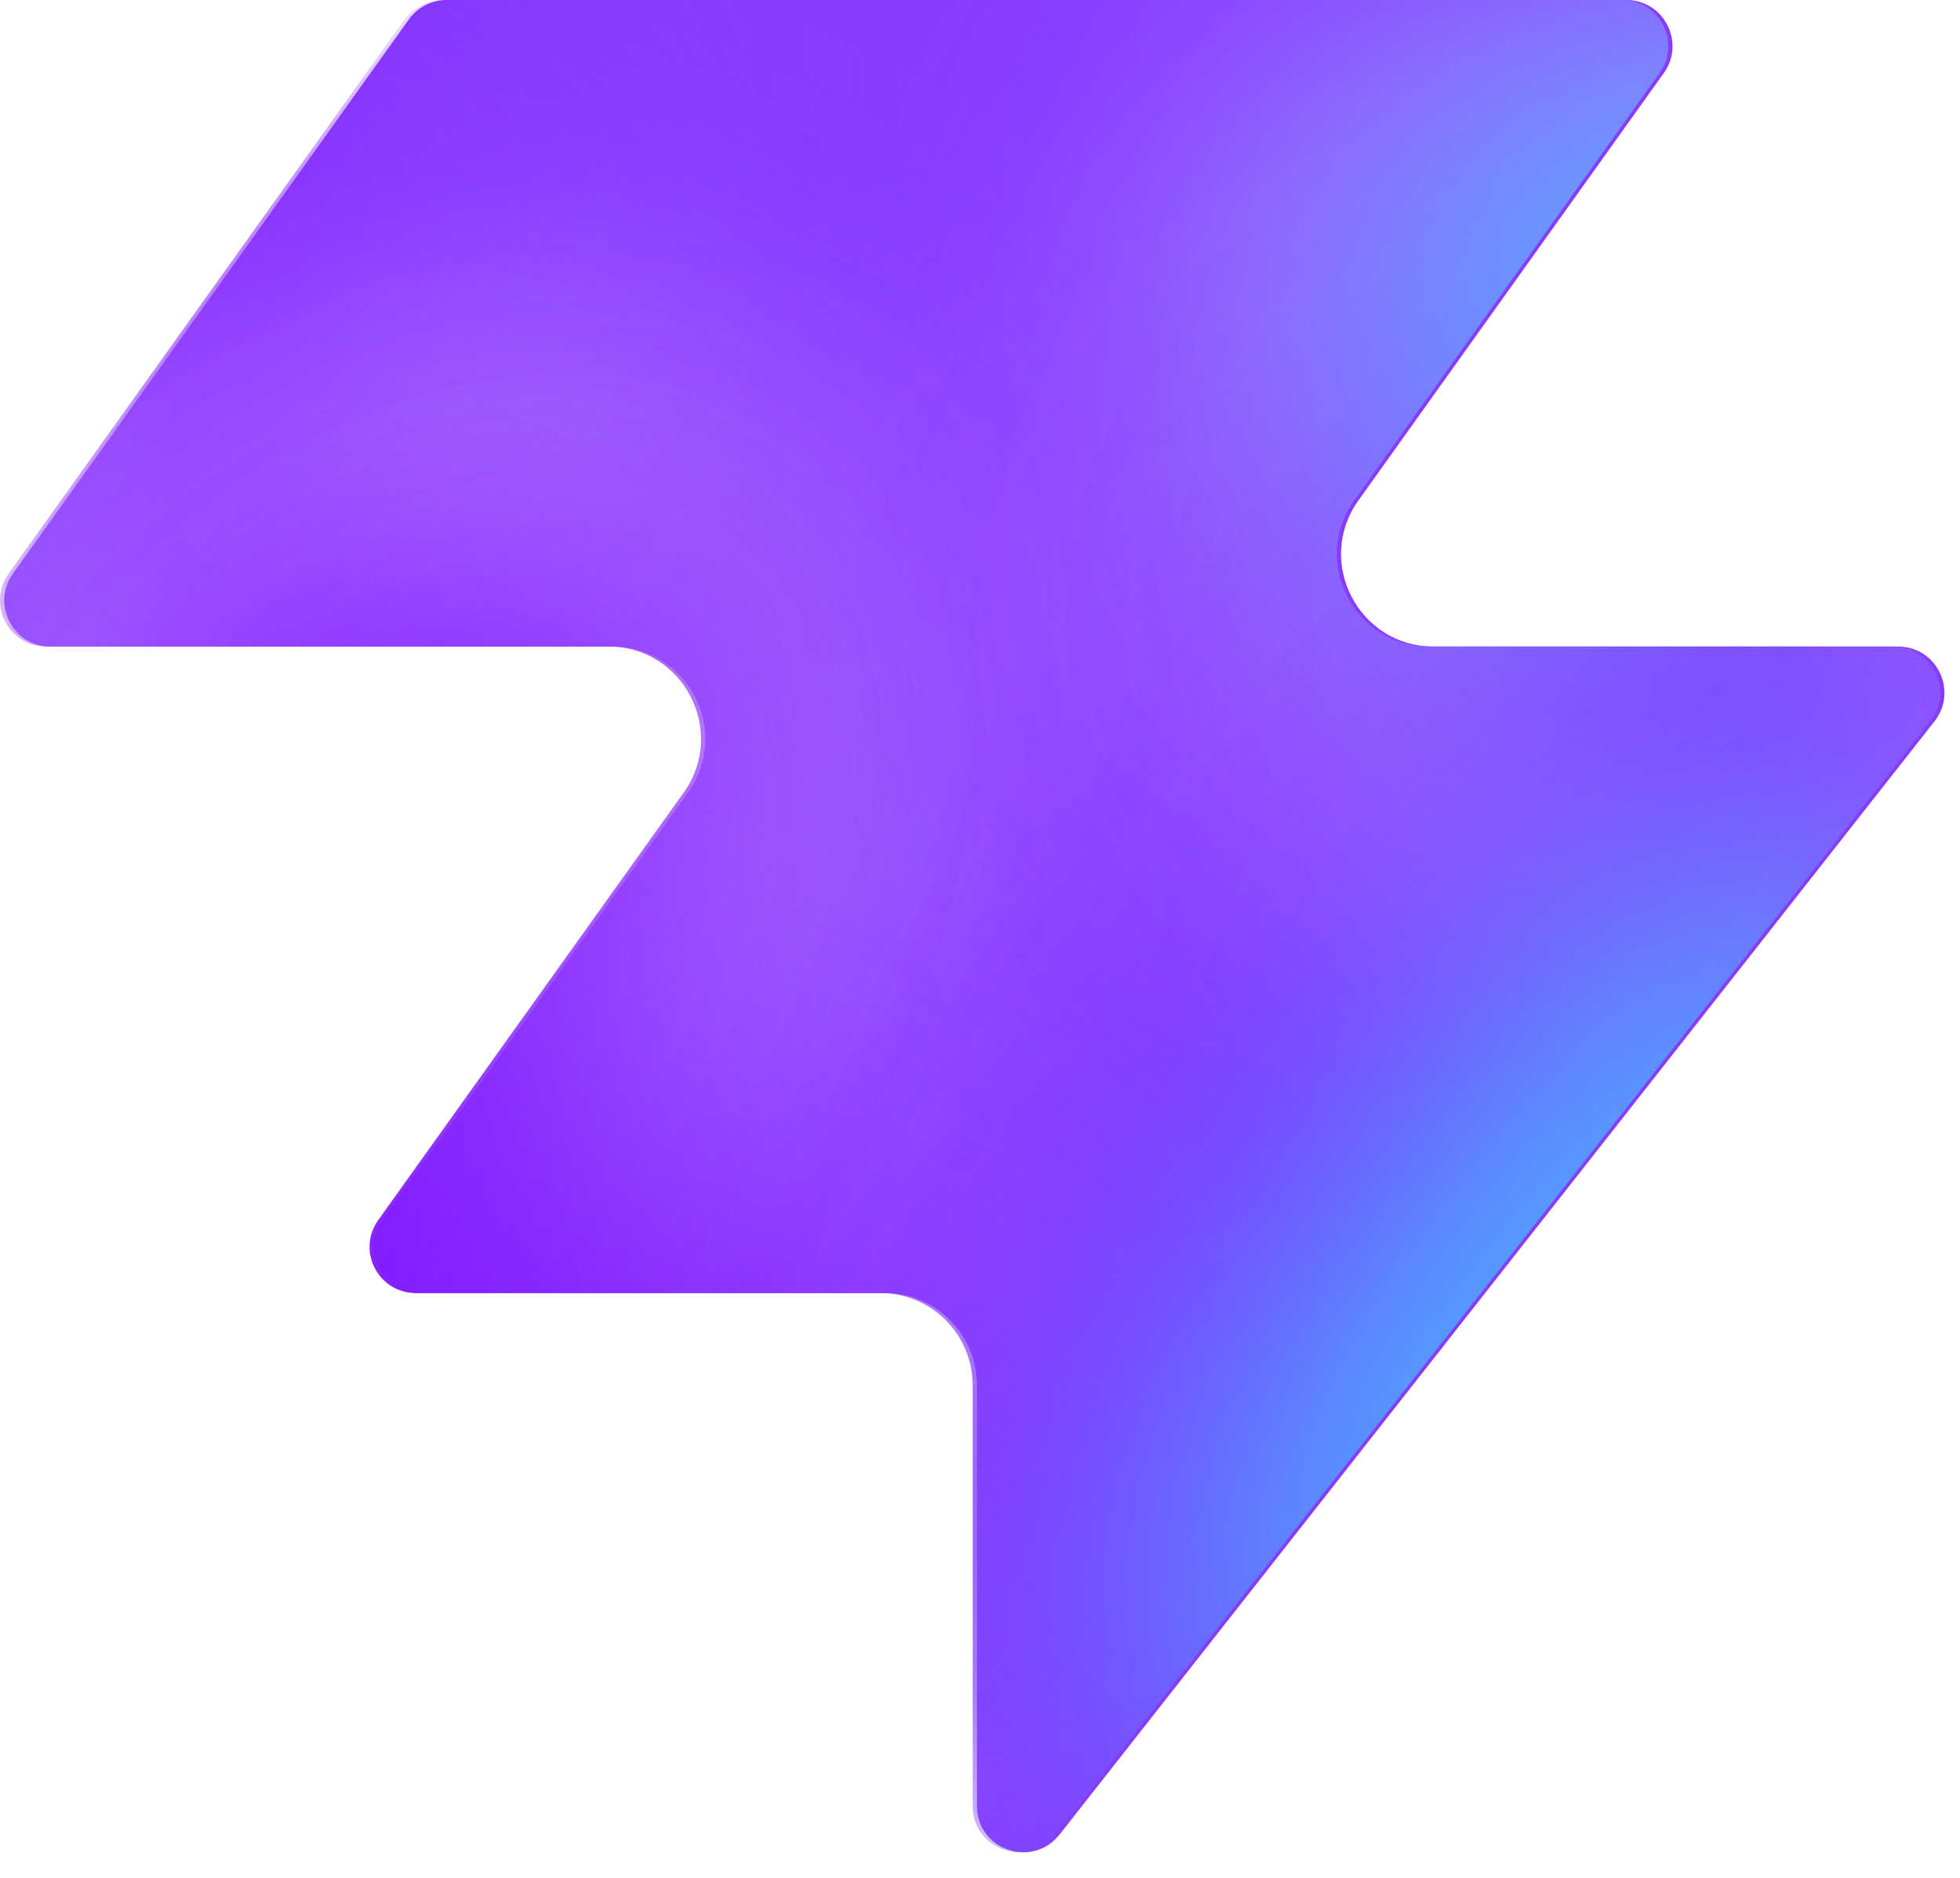
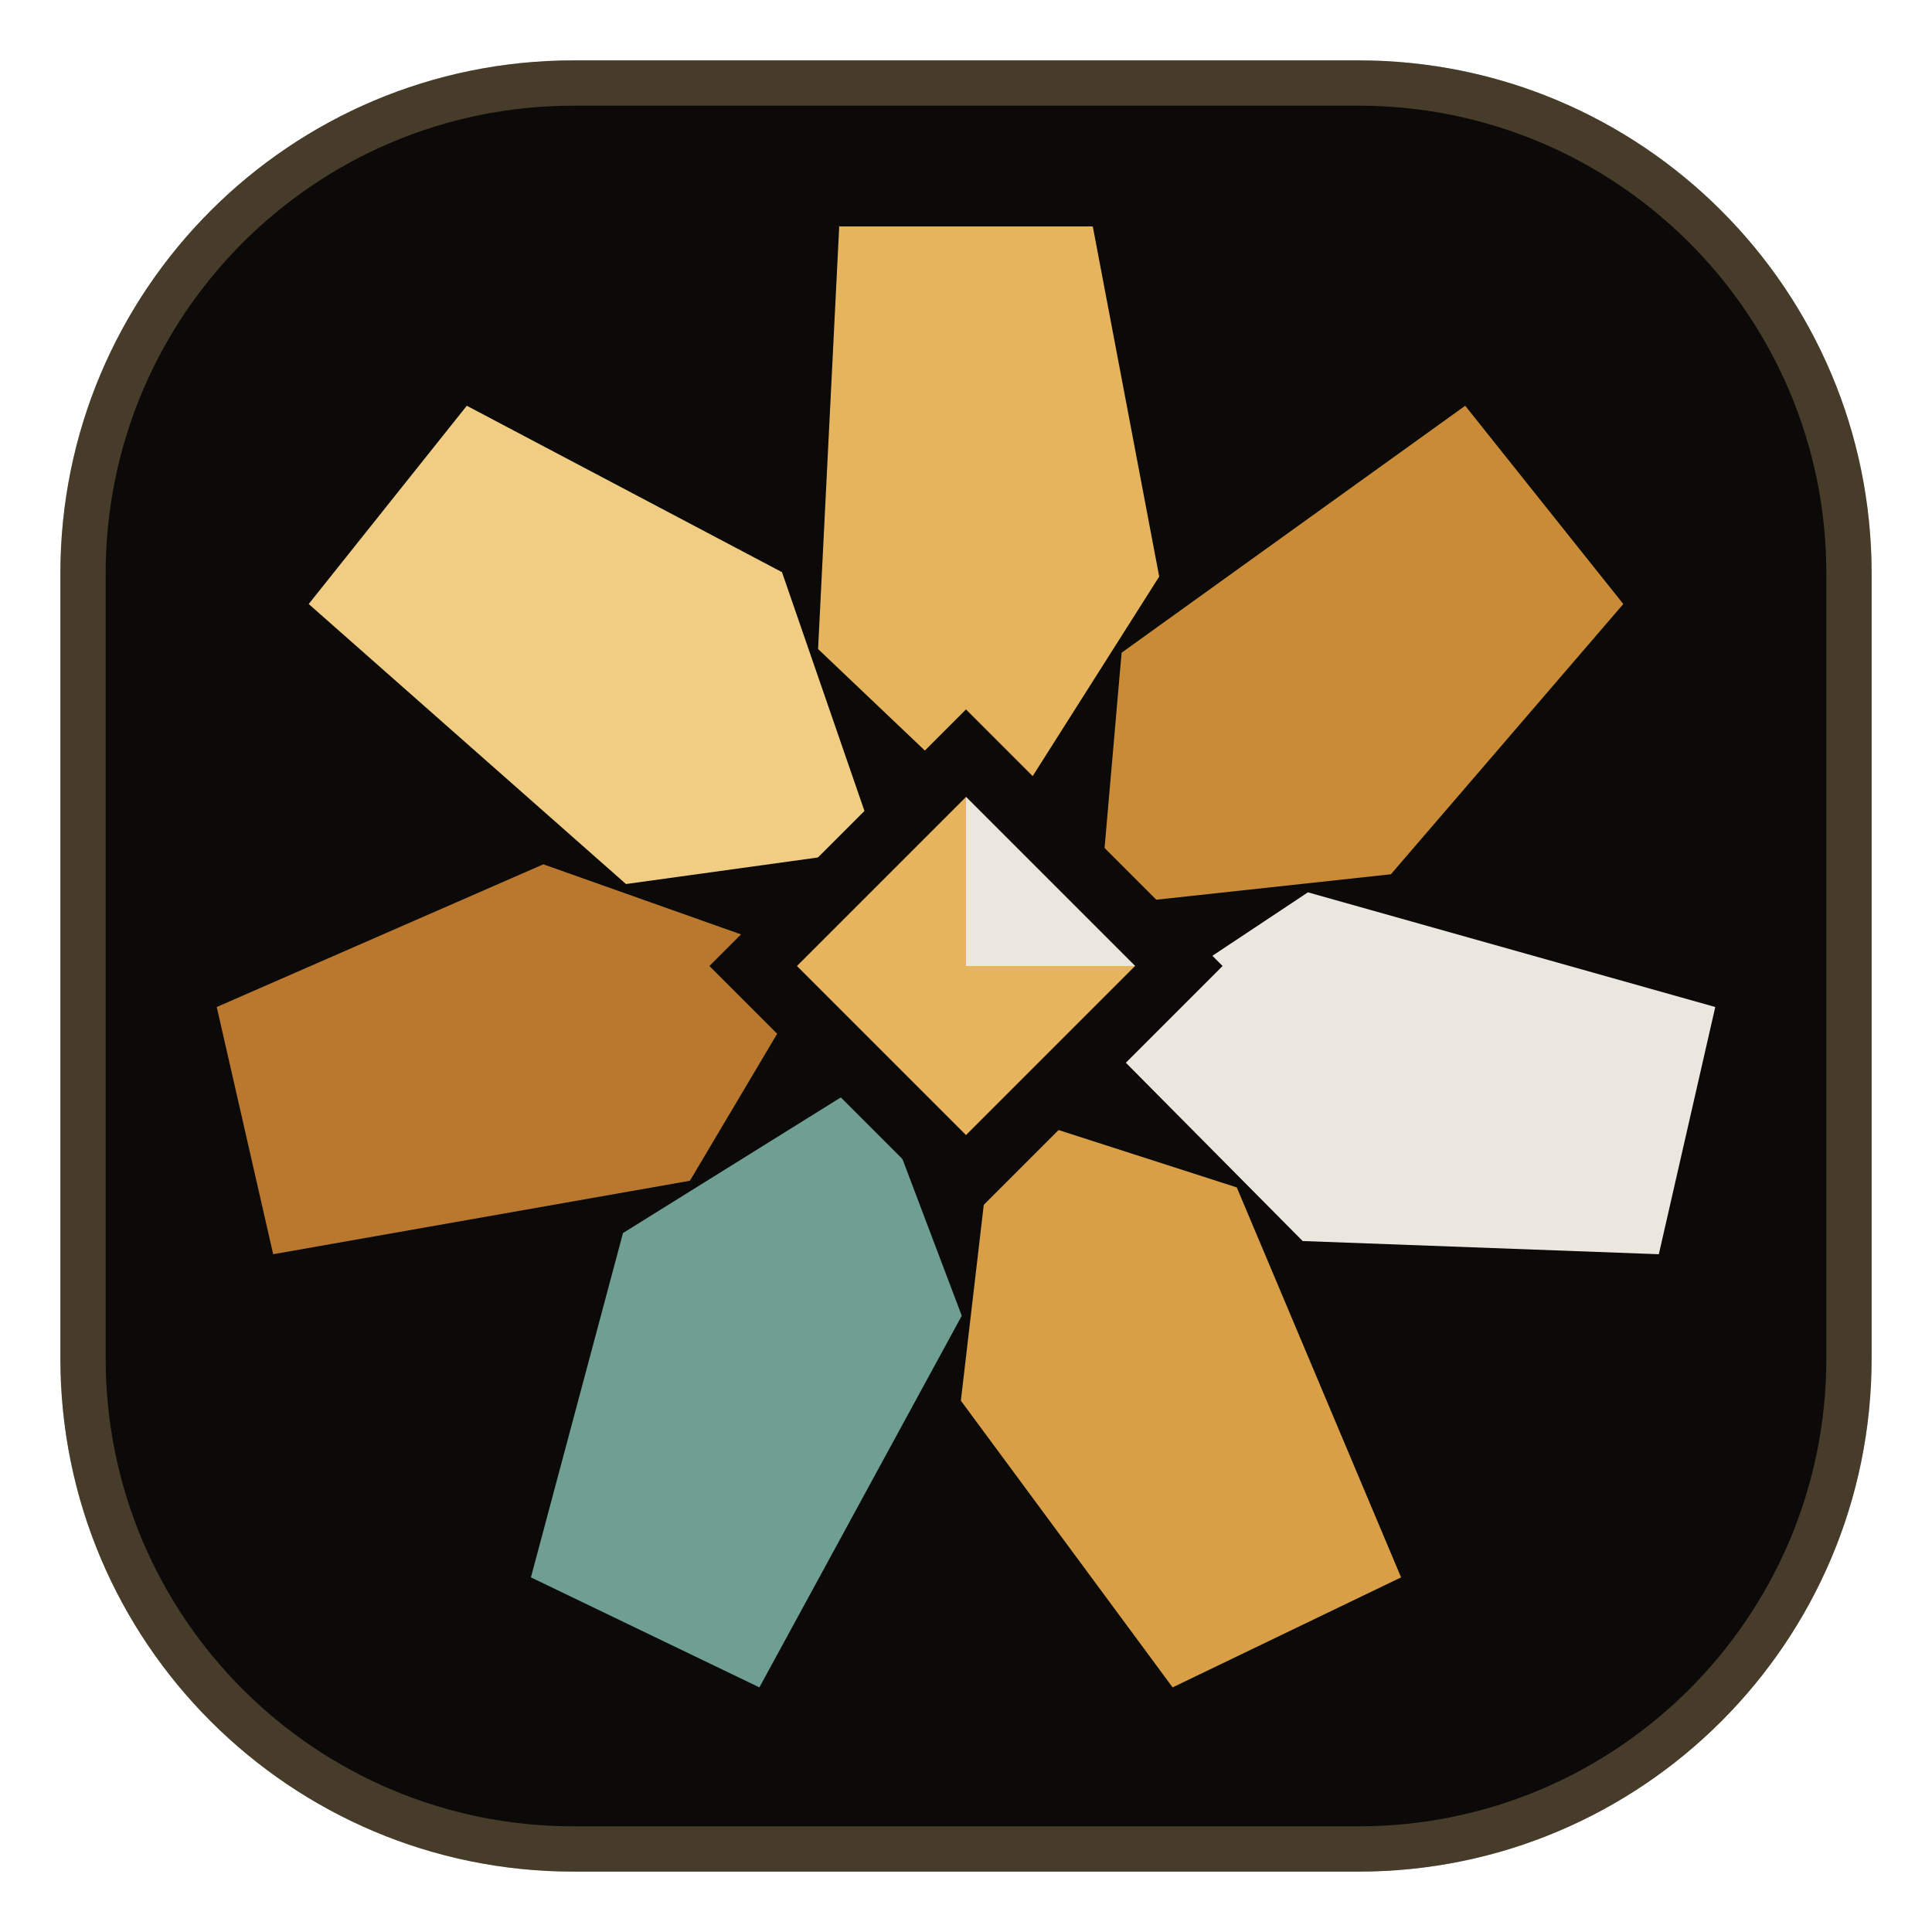
- <svg xmlns="http://www.w3.org/2000/svg" width="48" height="46" fill="none" viewBox="0 0 48 46">
-   <path fill="#863bff" d="M25.946 44.938c-.664.845-2.021.375-2.021-.698V33.937a2.26 2.26 0 0 0-2.262-2.262H10.287c-.92 0-1.456-1.04-.92-1.788l7.48-10.471c1.07-1.497 0-3.578-1.842-3.578H1.237c-.92 0-1.456-1.04-.92-1.788L10.013.474c.214-.297.556-.474.92-.474h28.894c.92 0 1.456 1.04.92 1.788l-7.48 10.471c-1.07 1.498 0 3.579 1.842 3.579h11.377c.943 0 1.473 1.088.89 1.83L25.947 44.94z" style="fill:#863bff;fill:color(display-p3 .525 .23 1);fill-opacity:1" />
-   <mask id="a" width="48" height="46" x="0" y="0" maskUnits="userSpaceOnUse" style="mask-type:alpha">
-     <path fill="#000" d="M25.842 44.938c-.664.844-2.021.375-2.021-.698V33.937a2.26 2.26 0 0 0-2.262-2.262H10.183c-.92 0-1.456-1.04-.92-1.788l7.48-10.471c1.07-1.498 0-3.579-1.842-3.579H1.133c-.92 0-1.456-1.04-.92-1.787L9.91.473c.214-.297.556-.474.92-.474h28.894c.92 0 1.456 1.04.92 1.788l-7.48 10.471c-1.07 1.498 0 3.578 1.842 3.578h11.377c.943 0 1.473 1.088.89 1.832L25.843 44.94z" style="fill:#000;fill-opacity:1" />
-   </mask>
-   <g mask="url(#a)">
-     <g filter="url(#b)">
-       <ellipse cx="5.508" cy="14.704" fill="#ede6ff" rx="5.508" ry="14.704" style="fill:#ede6ff;fill:color(display-p3 .927 .903 1);fill-opacity:1" transform="matrix(.00324 1 1 -.00324 -4.47 31.516)" />
-     </g>
-     <g filter="url(#c)">
-       <ellipse cx="10.399" cy="29.851" fill="#ede6ff" rx="10.399" ry="29.851" style="fill:#ede6ff;fill:color(display-p3 .927 .903 1);fill-opacity:1" transform="matrix(.00324 1 1 -.00324 -39.328 7.883)" />
-     </g>
-     <g filter="url(#d)">
-       <ellipse cx="5.508" cy="30.487" fill="#7e14ff" rx="5.508" ry="30.487" style="fill:#7e14ff;fill:color(display-p3 .492 .077 1);fill-opacity:1" transform="rotate(89.814 -25.913 -14.639)scale(1 -1)" />
-     </g>
-     <g filter="url(#e)">
-       <ellipse cx="5.508" cy="30.599" fill="#7e14ff" rx="5.508" ry="30.599" style="fill:#7e14ff;fill:color(display-p3 .492 .077 1);fill-opacity:1" transform="rotate(89.814 -32.644 -3.334)scale(1 -1)" />
-     </g>
-     <g filter="url(#f)">
-       <ellipse cx="5.508" cy="30.599" fill="#7e14ff" rx="5.508" ry="30.599" style="fill:#7e14ff;fill:color(display-p3 .492 .077 1);fill-opacity:1" transform="matrix(.00324 1 1 -.00324 -34.34 30.47)" />
-     </g>
-     <g filter="url(#g)">
-       <ellipse cx="14.072" cy="22.078" fill="#ede6ff" rx="14.072" ry="22.078" style="fill:#ede6ff;fill:color(display-p3 .927 .903 1);fill-opacity:1" transform="rotate(93.35 24.506 48.493)scale(-1 1)" />
-     </g>
-     <g filter="url(#h)">
-       <ellipse cx="3.47" cy="21.501" fill="#7e14ff" rx="3.47" ry="21.501" style="fill:#7e14ff;fill:color(display-p3 .492 .077 1);fill-opacity:1" transform="rotate(89.009 28.708 47.59)scale(-1 1)" />
-     </g>
-     <g filter="url(#i)">
-       <ellipse cx="3.47" cy="21.501" fill="#7e14ff" rx="3.47" ry="21.501" style="fill:#7e14ff;fill:color(display-p3 .492 .077 1);fill-opacity:1" transform="rotate(89.009 28.708 47.59)scale(-1 1)" />
-     </g>
-     <g filter="url(#j)">
-       <ellipse cx=".387" cy="8.972" fill="#7e14ff" rx="4.407" ry="29.108" style="fill:#7e14ff;fill:color(display-p3 .492 .077 1);fill-opacity:1" transform="rotate(39.51 .387 8.972)" />
-     </g>
-     <g filter="url(#k)">
-       <ellipse cx="47.523" cy="-6.092" fill="#7e14ff" rx="4.407" ry="29.108" style="fill:#7e14ff;fill:color(display-p3 .492 .077 1);fill-opacity:1" transform="rotate(37.892 47.523 -6.092)" />
-     </g>
-     <g filter="url(#l)">
-       <ellipse cx="41.412" cy="6.333" fill="#47bfff" rx="5.971" ry="9.665" style="fill:#47bfff;fill:color(display-p3 .28 .748 1);fill-opacity:1" transform="rotate(37.892 41.412 6.333)" />
-     </g>
-     <g filter="url(#m)">
-       <ellipse cx="-1.879" cy="38.332" fill="#7e14ff" rx="4.407" ry="29.108" style="fill:#7e14ff;fill:color(display-p3 .492 .077 1);fill-opacity:1" transform="rotate(37.892 -1.88 38.332)" />
-     </g>
-     <g filter="url(#n)">
-       <ellipse cx="-1.879" cy="38.332" fill="#7e14ff" rx="4.407" ry="29.108" style="fill:#7e14ff;fill:color(display-p3 .492 .077 1);fill-opacity:1" transform="rotate(37.892 -1.88 38.332)" />
-     </g>
-     <g filter="url(#o)">
-       <ellipse cx="35.651" cy="29.907" fill="#7e14ff" rx="4.407" ry="29.108" style="fill:#7e14ff;fill:color(display-p3 .492 .077 1);fill-opacity:1" transform="rotate(37.892 35.651 29.907)" />
-     </g>
-     <g filter="url(#p)">
-       <ellipse cx="38.418" cy="32.4" fill="#47bfff" rx="5.971" ry="15.297" style="fill:#47bfff;fill:color(display-p3 .28 .748 1);fill-opacity:1" transform="rotate(37.892 38.418 32.4)" />
-     </g>
+ <svg xmlns="http://www.w3.org/2000/svg" viewBox="0 0 64 64" role="img" aria-labelledby="title desc">
+   <rect x="2" y="2" width="60" height="60" rx="17" fill="#0b0a09" />
+   <rect x="2.75" y="2.75" width="58.5" height="58.5" rx="16.25" fill="none" stroke="#f0cd83" stroke-opacity=".26" stroke-width="1.5" />
+   <g>
+     <path d="M27.8 7.5h8.4l2.2 11.6-5.2 8.2-6.1-5.8z" fill="#e6b45c" />
+     <path d="M27.8 7.5h8.4l2.2 11.6-5.2 8.2-6.1-5.8z" fill="#c98b36" transform="rotate(51.43 32 32)" />
+     <path d="M27.8 7.5h8.4l2.2 11.6-5.2 8.2-6.1-5.8z" fill="#ece7de" transform="rotate(102.86 32 32)" />
+     <path d="M27.8 7.5h8.4l2.2 11.6-5.2 8.2-6.1-5.8z" fill="#d89f47" transform="rotate(154.29 32 32)" />
+     <path d="M27.8 7.5h8.4l2.2 11.6-5.2 8.2-6.1-5.8z" fill="#6f9f92" transform="rotate(205.71 32 32)" />
+     <path d="M27.8 7.5h8.4l2.2 11.6-5.2 8.2-6.1-5.8z" fill="#b9782d" transform="rotate(257.14 32 32)" />
+     <path d="M27.8 7.5h8.4l2.2 11.6-5.2 8.2-6.1-5.8z" fill="#f0cd83" transform="rotate(308.57 32 32)" />
  </g>
-   <defs>
-     <filter id="b" width="60.045" height="41.654" x="-19.77" y="16.149" color-interpolation-filters="sRGB" filterUnits="userSpaceOnUse">
-       <feFlood flood-opacity="0" result="BackgroundImageFix" />
-       <feBlend in="SourceGraphic" in2="BackgroundImageFix" result="shape" />
-       <feGaussianBlur result="effect1_foregroundBlur_2002_17158" stdDeviation="7.659" />
-     </filter>
-     <filter id="c" width="90.34" height="51.437" x="-54.613" y="-7.533" color-interpolation-filters="sRGB" filterUnits="userSpaceOnUse">
-       <feFlood flood-opacity="0" result="BackgroundImageFix" />
-       <feBlend in="SourceGraphic" in2="BackgroundImageFix" result="shape" />
-       <feGaussianBlur result="effect1_foregroundBlur_2002_17158" stdDeviation="7.659" />
-     </filter>
-     <filter id="d" width="79.355" height="29.4" x="-49.64" y="2.03" color-interpolation-filters="sRGB" filterUnits="userSpaceOnUse">
-       <feFlood flood-opacity="0" result="BackgroundImageFix" />
-       <feBlend in="SourceGraphic" in2="BackgroundImageFix" result="shape" />
-       <feGaussianBlur result="effect1_foregroundBlur_2002_17158" stdDeviation="4.596" />
-     </filter>
-     <filter id="e" width="79.579" height="29.4" x="-45.045" y="20.029" color-interpolation-filters="sRGB" filterUnits="userSpaceOnUse">
-       <feFlood flood-opacity="0" result="BackgroundImageFix" />
-       <feBlend in="SourceGraphic" in2="BackgroundImageFix" result="shape" />
-       <feGaussianBlur result="effect1_foregroundBlur_2002_17158" stdDeviation="4.596" />
-     </filter>
-     <filter id="f" width="79.579" height="29.4" x="-43.513" y="21.178" color-interpolation-filters="sRGB" filterUnits="userSpaceOnUse">
-       <feFlood flood-opacity="0" result="BackgroundImageFix" />
-       <feBlend in="SourceGraphic" in2="BackgroundImageFix" result="shape" />
-       <feGaussianBlur result="effect1_foregroundBlur_2002_17158" stdDeviation="4.596" />
-     </filter>
-     <filter id="g" width="74.749" height="58.852" x="15.756" y="-17.901" color-interpolation-filters="sRGB" filterUnits="userSpaceOnUse">
-       <feFlood flood-opacity="0" result="BackgroundImageFix" />
-       <feBlend in="SourceGraphic" in2="BackgroundImageFix" result="shape" />
-       <feGaussianBlur result="effect1_foregroundBlur_2002_17158" stdDeviation="7.659" />
-     </filter>
-     <filter id="h" width="61.377" height="25.362" x="23.548" y="2.284" color-interpolation-filters="sRGB" filterUnits="userSpaceOnUse">
-       <feFlood flood-opacity="0" result="BackgroundImageFix" />
-       <feBlend in="SourceGraphic" in2="BackgroundImageFix" result="shape" />
-       <feGaussianBlur result="effect1_foregroundBlur_2002_17158" stdDeviation="4.596" />
-     </filter>
-     <filter id="i" width="61.377" height="25.362" x="23.548" y="2.284" color-interpolation-filters="sRGB" filterUnits="userSpaceOnUse">
-       <feFlood flood-opacity="0" result="BackgroundImageFix" />
-       <feBlend in="SourceGraphic" in2="BackgroundImageFix" result="shape" />
-       <feGaussianBlur result="effect1_foregroundBlur_2002_17158" stdDeviation="4.596" />
-     </filter>
-     <filter id="j" width="56.045" height="63.649" x="-27.636" y="-22.853" color-interpolation-filters="sRGB" filterUnits="userSpaceOnUse">
-       <feFlood flood-opacity="0" result="BackgroundImageFix" />
-       <feBlend in="SourceGraphic" in2="BackgroundImageFix" result="shape" />
-       <feGaussianBlur result="effect1_foregroundBlur_2002_17158" stdDeviation="4.596" />
-     </filter>
-     <filter id="k" width="54.814" height="64.646" x="20.116" y="-38.415" color-interpolation-filters="sRGB" filterUnits="userSpaceOnUse">
-       <feFlood flood-opacity="0" result="BackgroundImageFix" />
-       <feBlend in="SourceGraphic" in2="BackgroundImageFix" result="shape" />
-       <feGaussianBlur result="effect1_foregroundBlur_2002_17158" stdDeviation="4.596" />
-     </filter>
-     <filter id="l" width="33.541" height="35.313" x="24.641" y="-11.323" color-interpolation-filters="sRGB" filterUnits="userSpaceOnUse">
-       <feFlood flood-opacity="0" result="BackgroundImageFix" />
-       <feBlend in="SourceGraphic" in2="BackgroundImageFix" result="shape" />
-       <feGaussianBlur result="effect1_foregroundBlur_2002_17158" stdDeviation="4.596" />
-     </filter>
-     <filter id="m" width="54.814" height="64.646" x="-29.286" y="6.009" color-interpolation-filters="sRGB" filterUnits="userSpaceOnUse">
-       <feFlood flood-opacity="0" result="BackgroundImageFix" />
-       <feBlend in="SourceGraphic" in2="BackgroundImageFix" result="shape" />
-       <feGaussianBlur result="effect1_foregroundBlur_2002_17158" stdDeviation="4.596" />
-     </filter>
-     <filter id="n" width="54.814" height="64.646" x="-29.286" y="6.009" color-interpolation-filters="sRGB" filterUnits="userSpaceOnUse">
-       <feFlood flood-opacity="0" result="BackgroundImageFix" />
-       <feBlend in="SourceGraphic" in2="BackgroundImageFix" result="shape" />
-       <feGaussianBlur result="effect1_foregroundBlur_2002_17158" stdDeviation="4.596" />
-     </filter>
-     <filter id="o" width="54.814" height="64.646" x="8.244" y="-2.416" color-interpolation-filters="sRGB" filterUnits="userSpaceOnUse">
-       <feFlood flood-opacity="0" result="BackgroundImageFix" />
-       <feBlend in="SourceGraphic" in2="BackgroundImageFix" result="shape" />
-       <feGaussianBlur result="effect1_foregroundBlur_2002_17158" stdDeviation="4.596" />
-     </filter>
-     <filter id="p" width="39.409" height="43.623" x="18.713" y="10.588" color-interpolation-filters="sRGB" filterUnits="userSpaceOnUse">
-       <feFlood flood-opacity="0" result="BackgroundImageFix" />
-       <feBlend in="SourceGraphic" in2="BackgroundImageFix" result="shape" />
-       <feGaussianBlur result="effect1_foregroundBlur_2002_17158" stdDeviation="4.596" />
-     </filter>
-   </defs>
+   <path d="M32 23.5 40.5 32 32 40.5 23.5 32z" fill="#0b0a09" />
+   <path d="M32 26.4 37.6 32 32 37.6 26.4 32z" fill="#e6b45c" />
+   <path d="M32 26.4 37.6 32 32 32z" fill="#ece7de" />
</svg>
